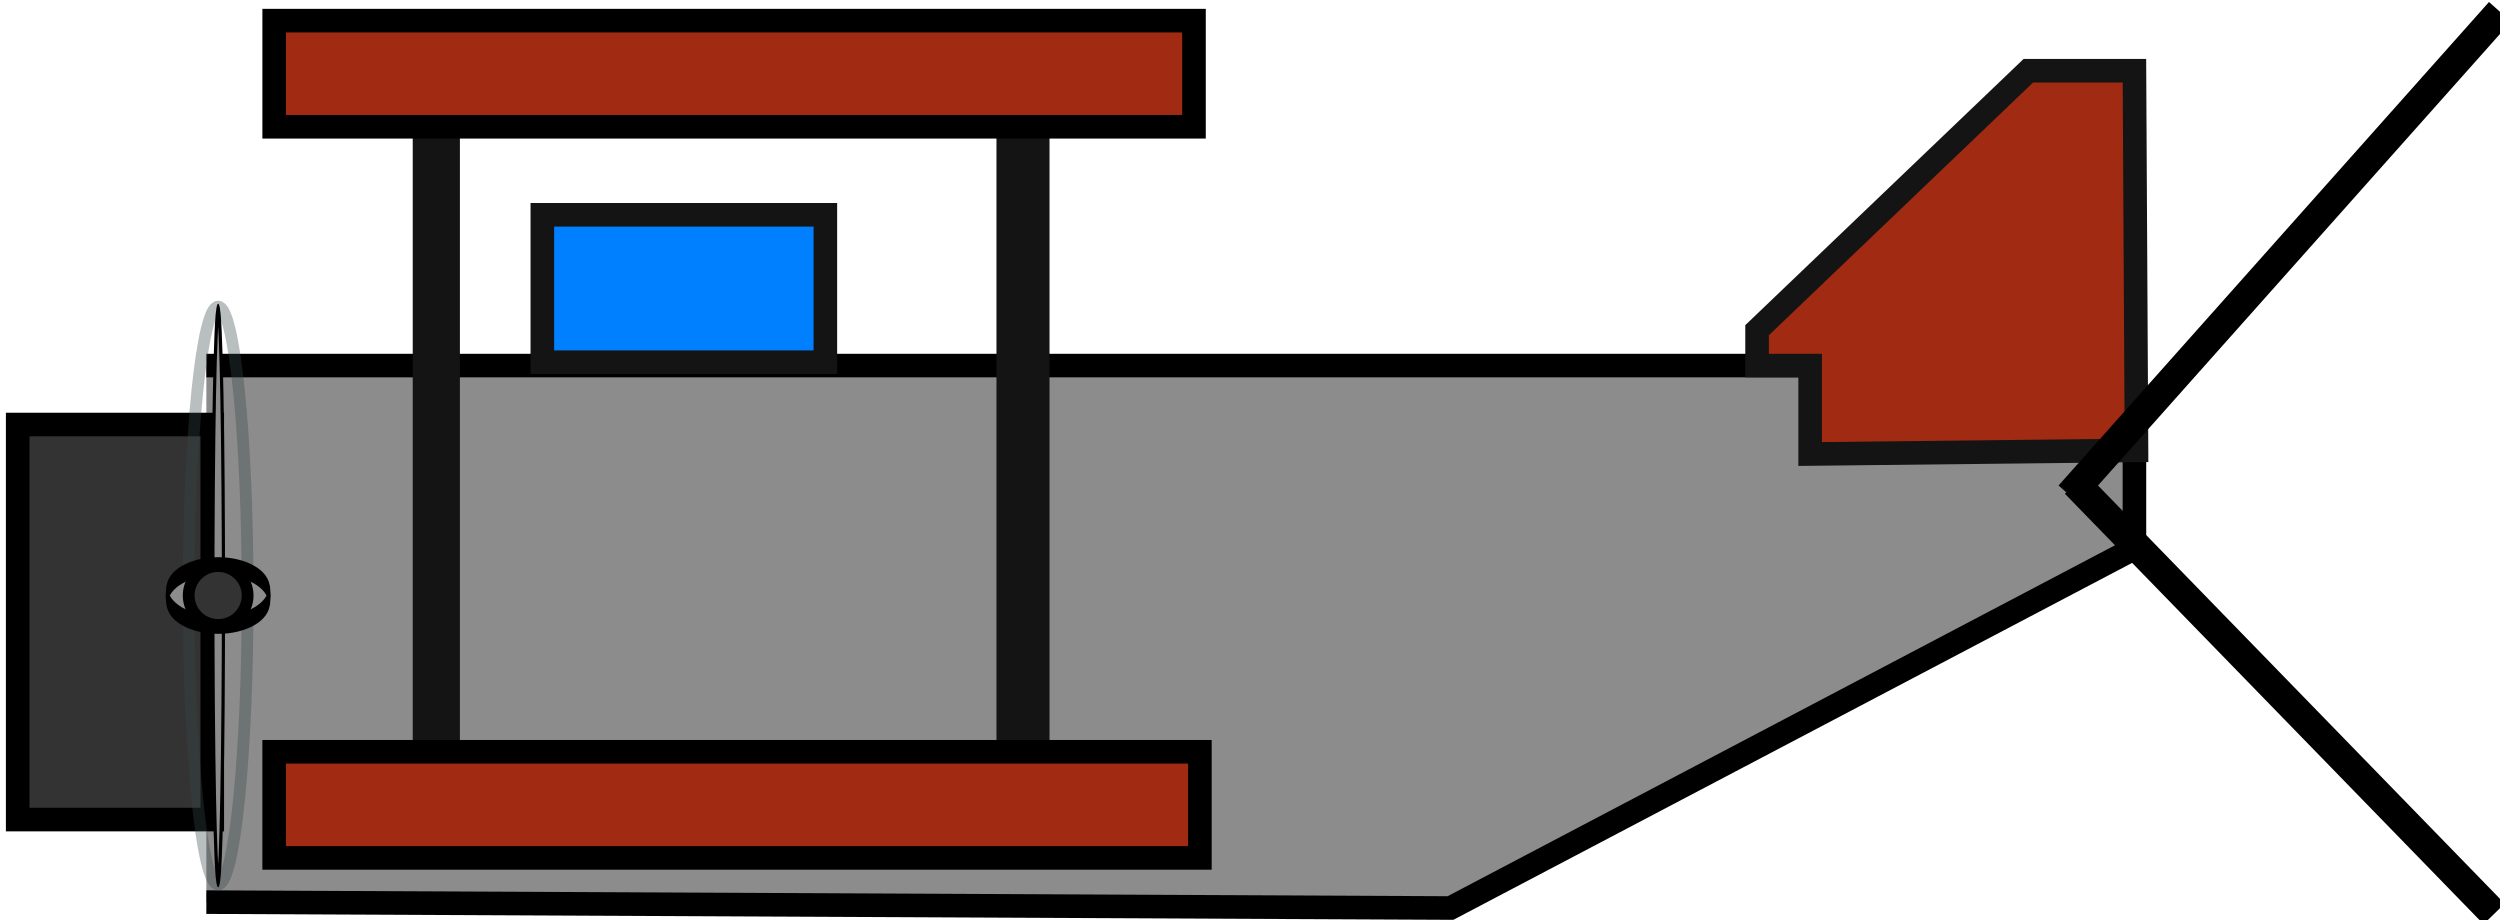
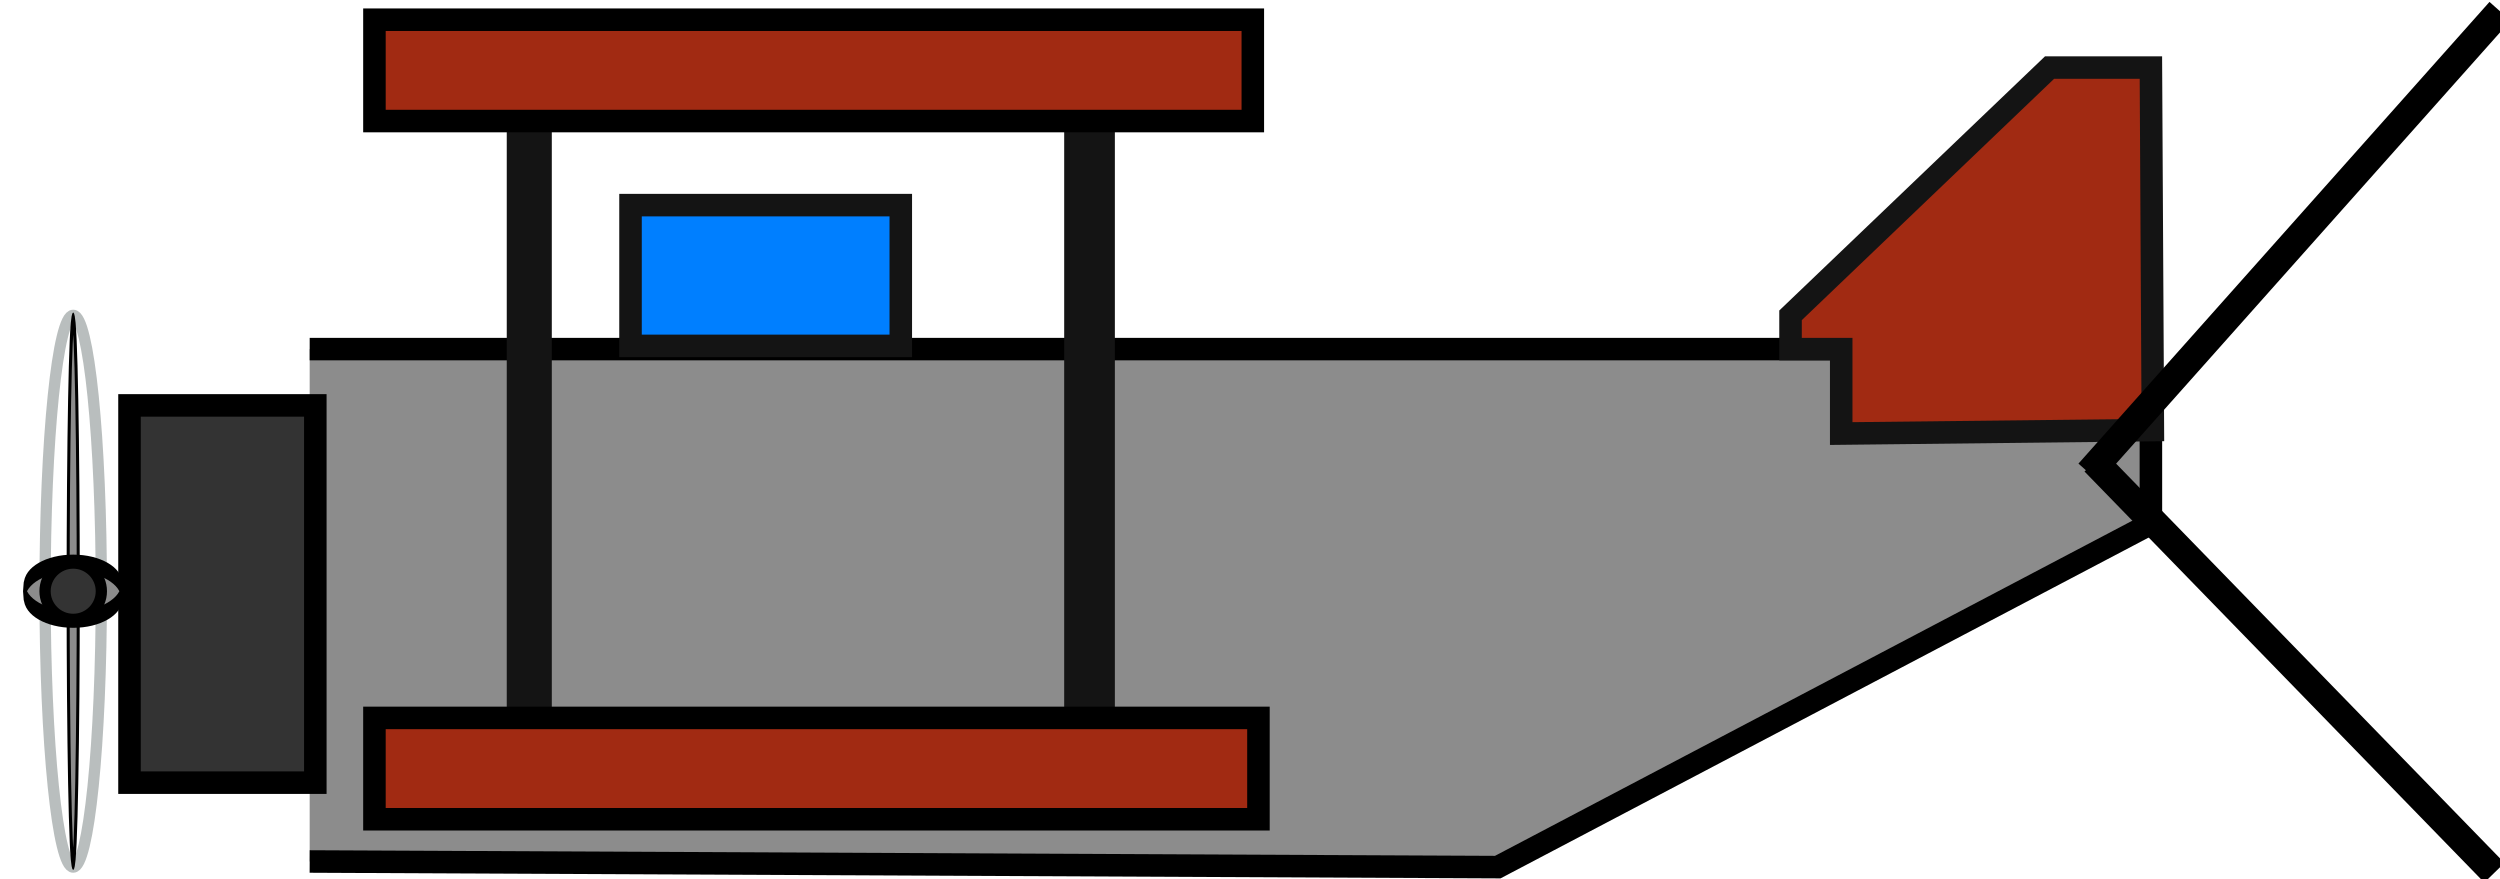
- <svg xmlns="http://www.w3.org/2000/svg" width="424" height="156">
+ <svg xmlns="http://www.w3.org/2000/svg" width="444" height="156" viewBox="-20 0 444 156">
  <g class="layer">
    <path d="m35,153l211,1l116,-61l0,-31l-327,0" fill="#8c8c8c" id="svg_1" stroke="#000000" stroke-width="4" />
    <rect fill="#333333" height="67" id="svg_2" stroke="#000000" stroke-dasharray="null" stroke-linecap="null" stroke-linejoin="null" stroke-width="4" width="33" x="3" y="72" />
    <line fill="none" id="svg_5" stroke="#141414" stroke-dasharray="null" stroke-linecap="null" stroke-linejoin="null" stroke-width="8" x1="74" x2="74" y1="21" y2="137" />
    <line fill="none" id="svg_6" stroke="#141414" stroke-dasharray="null" stroke-linecap="null" stroke-linejoin="null" stroke-width="9" x1="173.5" x2="173.5" y1="22" y2="135" />
    <rect fill="#a12a12" height="18" id="svg_7" stroke="#000000" stroke-dasharray="null" stroke-linecap="null" stroke-linejoin="null" stroke-width="4" width="157" x="46.5" y="127.5" />
    <rect fill="#a12a12" height="18" id="svg_4" stroke="#000000" stroke-dasharray="null" stroke-linecap="null" stroke-linejoin="null" stroke-width="4" width="156" x="46.5" y="3.5" />
    <rect fill="#007fff" height="25" id="svg_12" stroke="#141414" stroke-dasharray="null" stroke-linecap="null" stroke-linejoin="null" stroke-width="4" width="48" x="91.98" y="36.43" />
    <path d="m362.35,76.38l-0.35,-64.38l-18,0l-46,44l0,6l9,0l0,15l55.35,-0.62z" fill="#a12a12" fill-opacity="null" id="svg_18" stroke="#141414" stroke-dasharray="null" stroke-linecap="null" stroke-linejoin="null" stroke-opacity="null" stroke-width="4" />
-     <g transform="translate(37 101)">
+     <path d="M-7 105H3" stroke="#000" stroke-width="4" />
+     <g transform="translate(-7 105)">
      <ellipse rx="5" ry="49" fill="none" stroke="#374544" stroke-width="2" opacity=".35" />
      <g transform="scale(.18 1)">
        <g>
          <animateTransform attributeName="transform" type="rotate" from="0" to="360" dur=".16s" repeatCount="indefinite" />
          <ellipse rx="5" ry="48" fill="#8c8c8c" stroke="#000" stroke-width="3" />
          <ellipse rx="48" ry="5" fill="#8c8c8c" stroke="#000" stroke-width="3" />
        </g>
      </g>
      <circle r="5" fill="#333333" stroke="#000" stroke-width="2" />
    </g>
    <line fill="none" id="svg_3" stroke="#000000" stroke-width="5" x1="424" x2="351" y1="2" y2="84" />
    <line fill="none" id="svg_8" stroke="#000000" stroke-width="5" x1="423" x2="352" y1="155" y2="82" />
  </g>
</svg>
